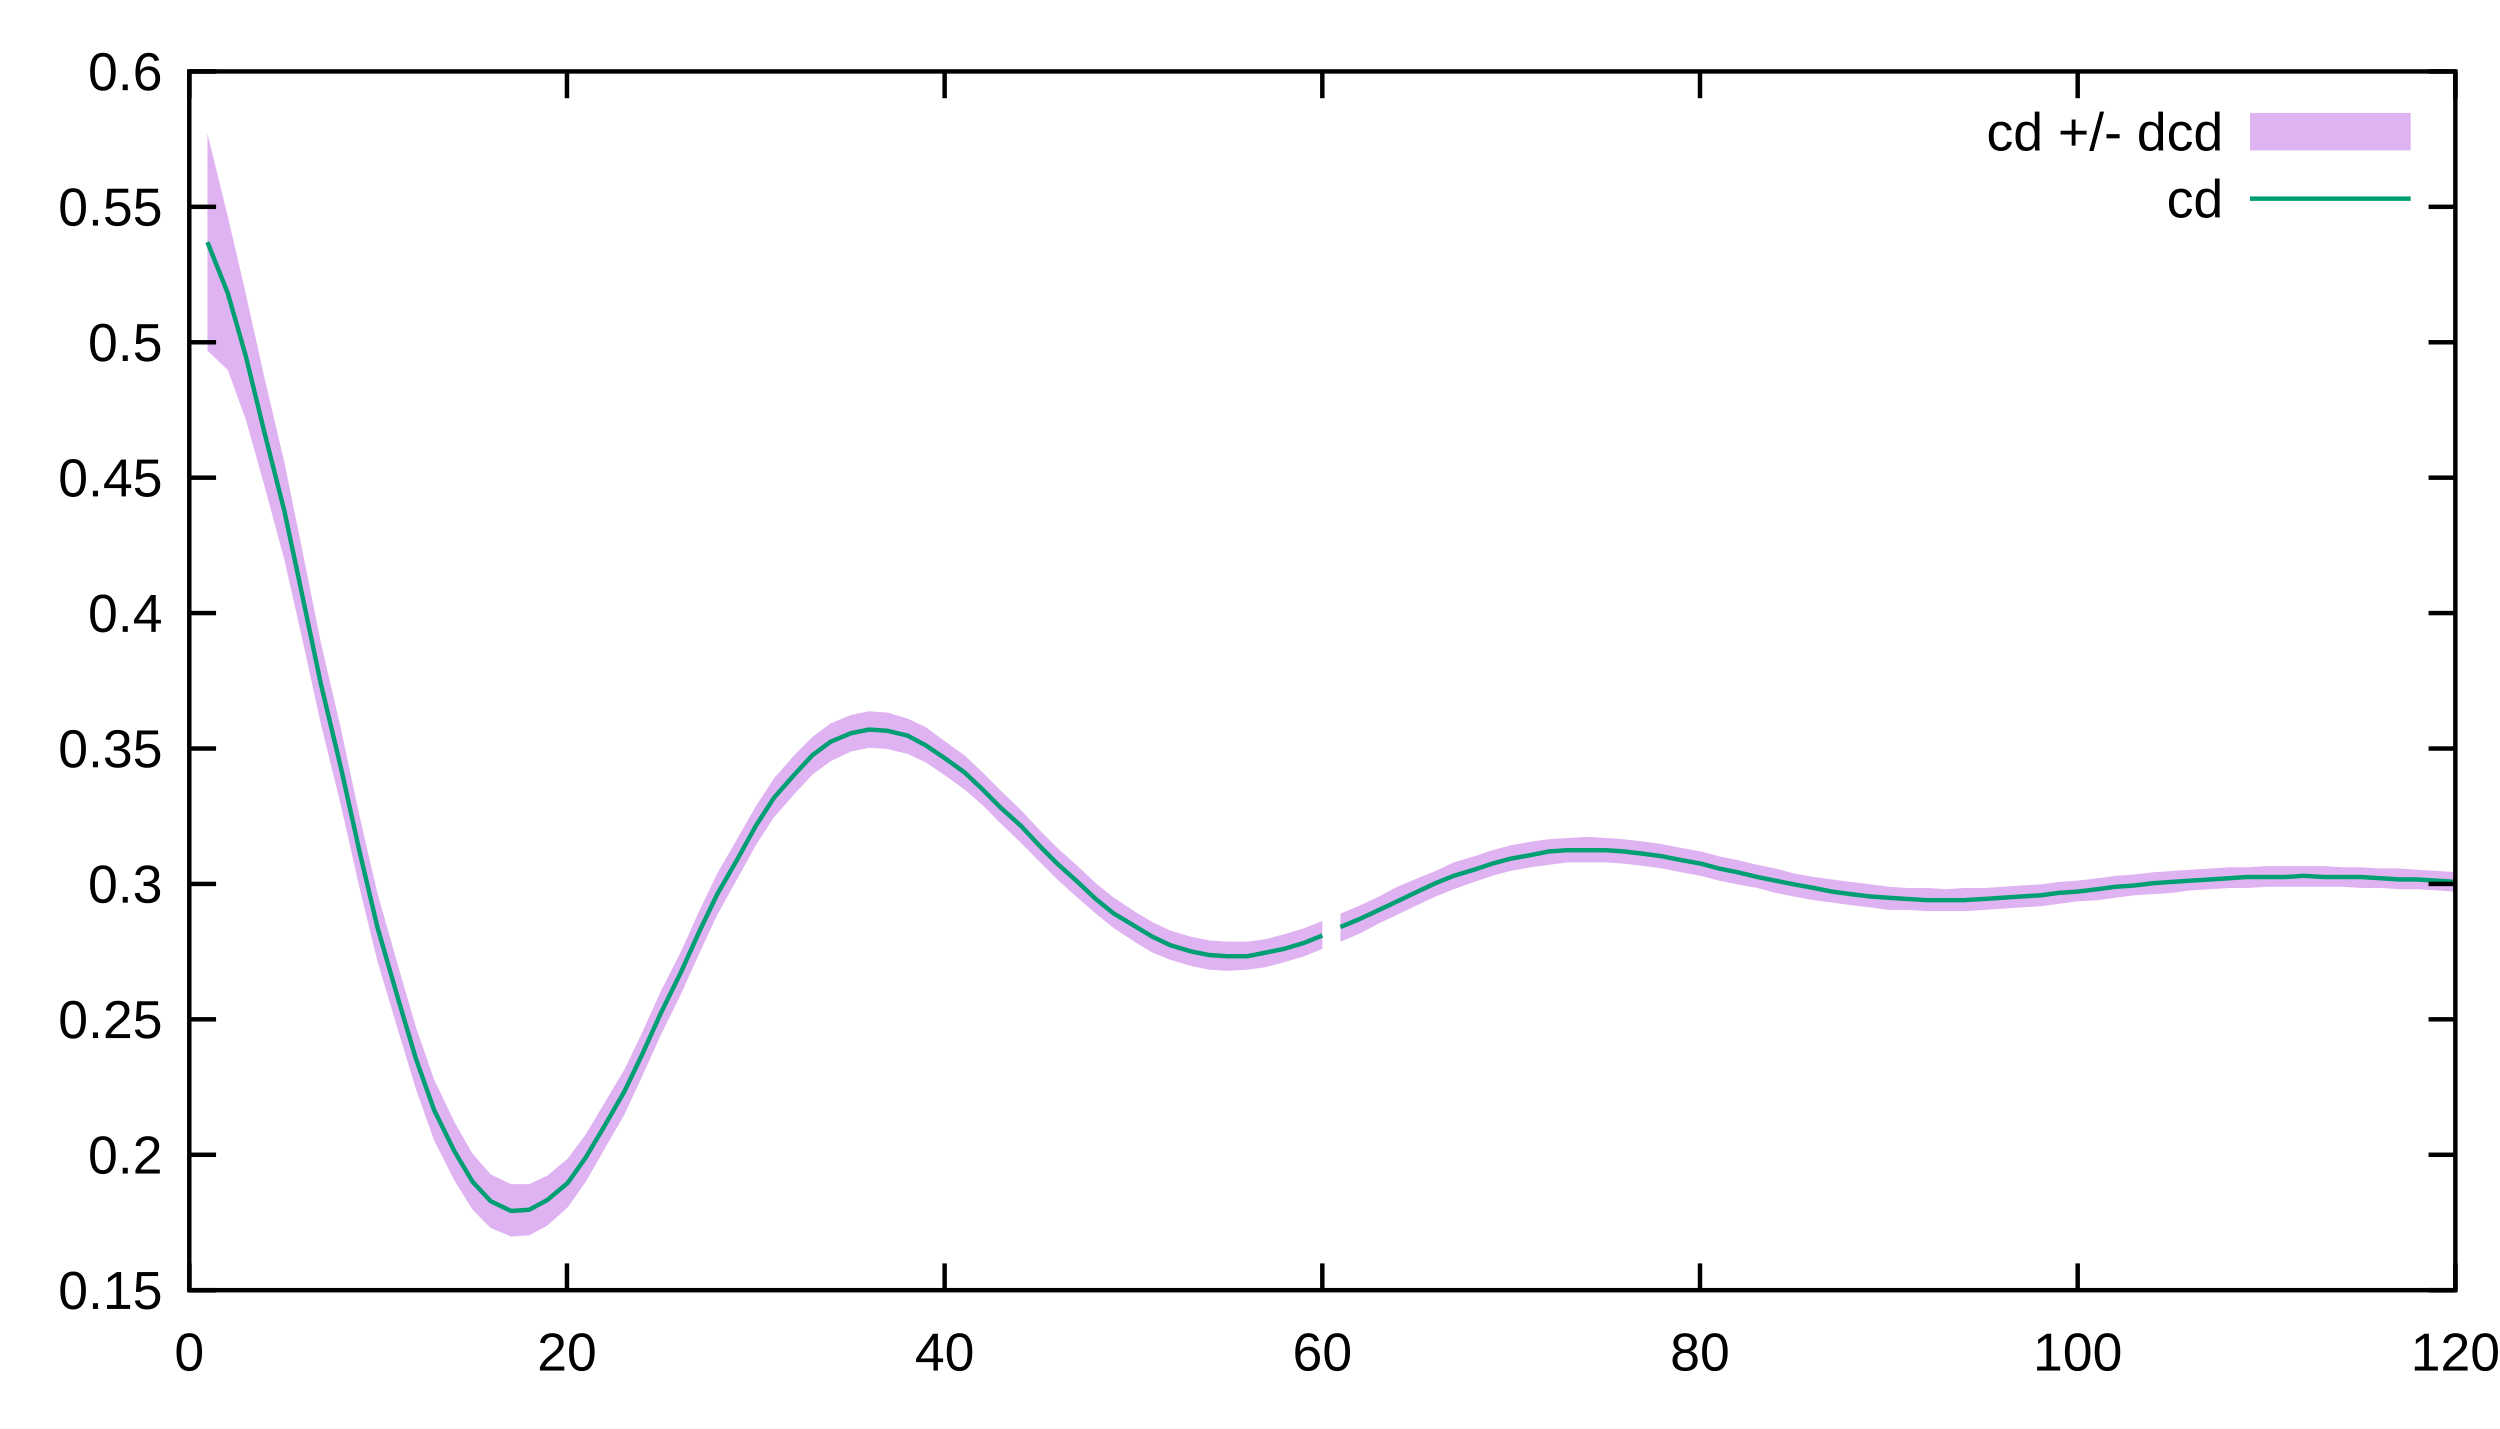
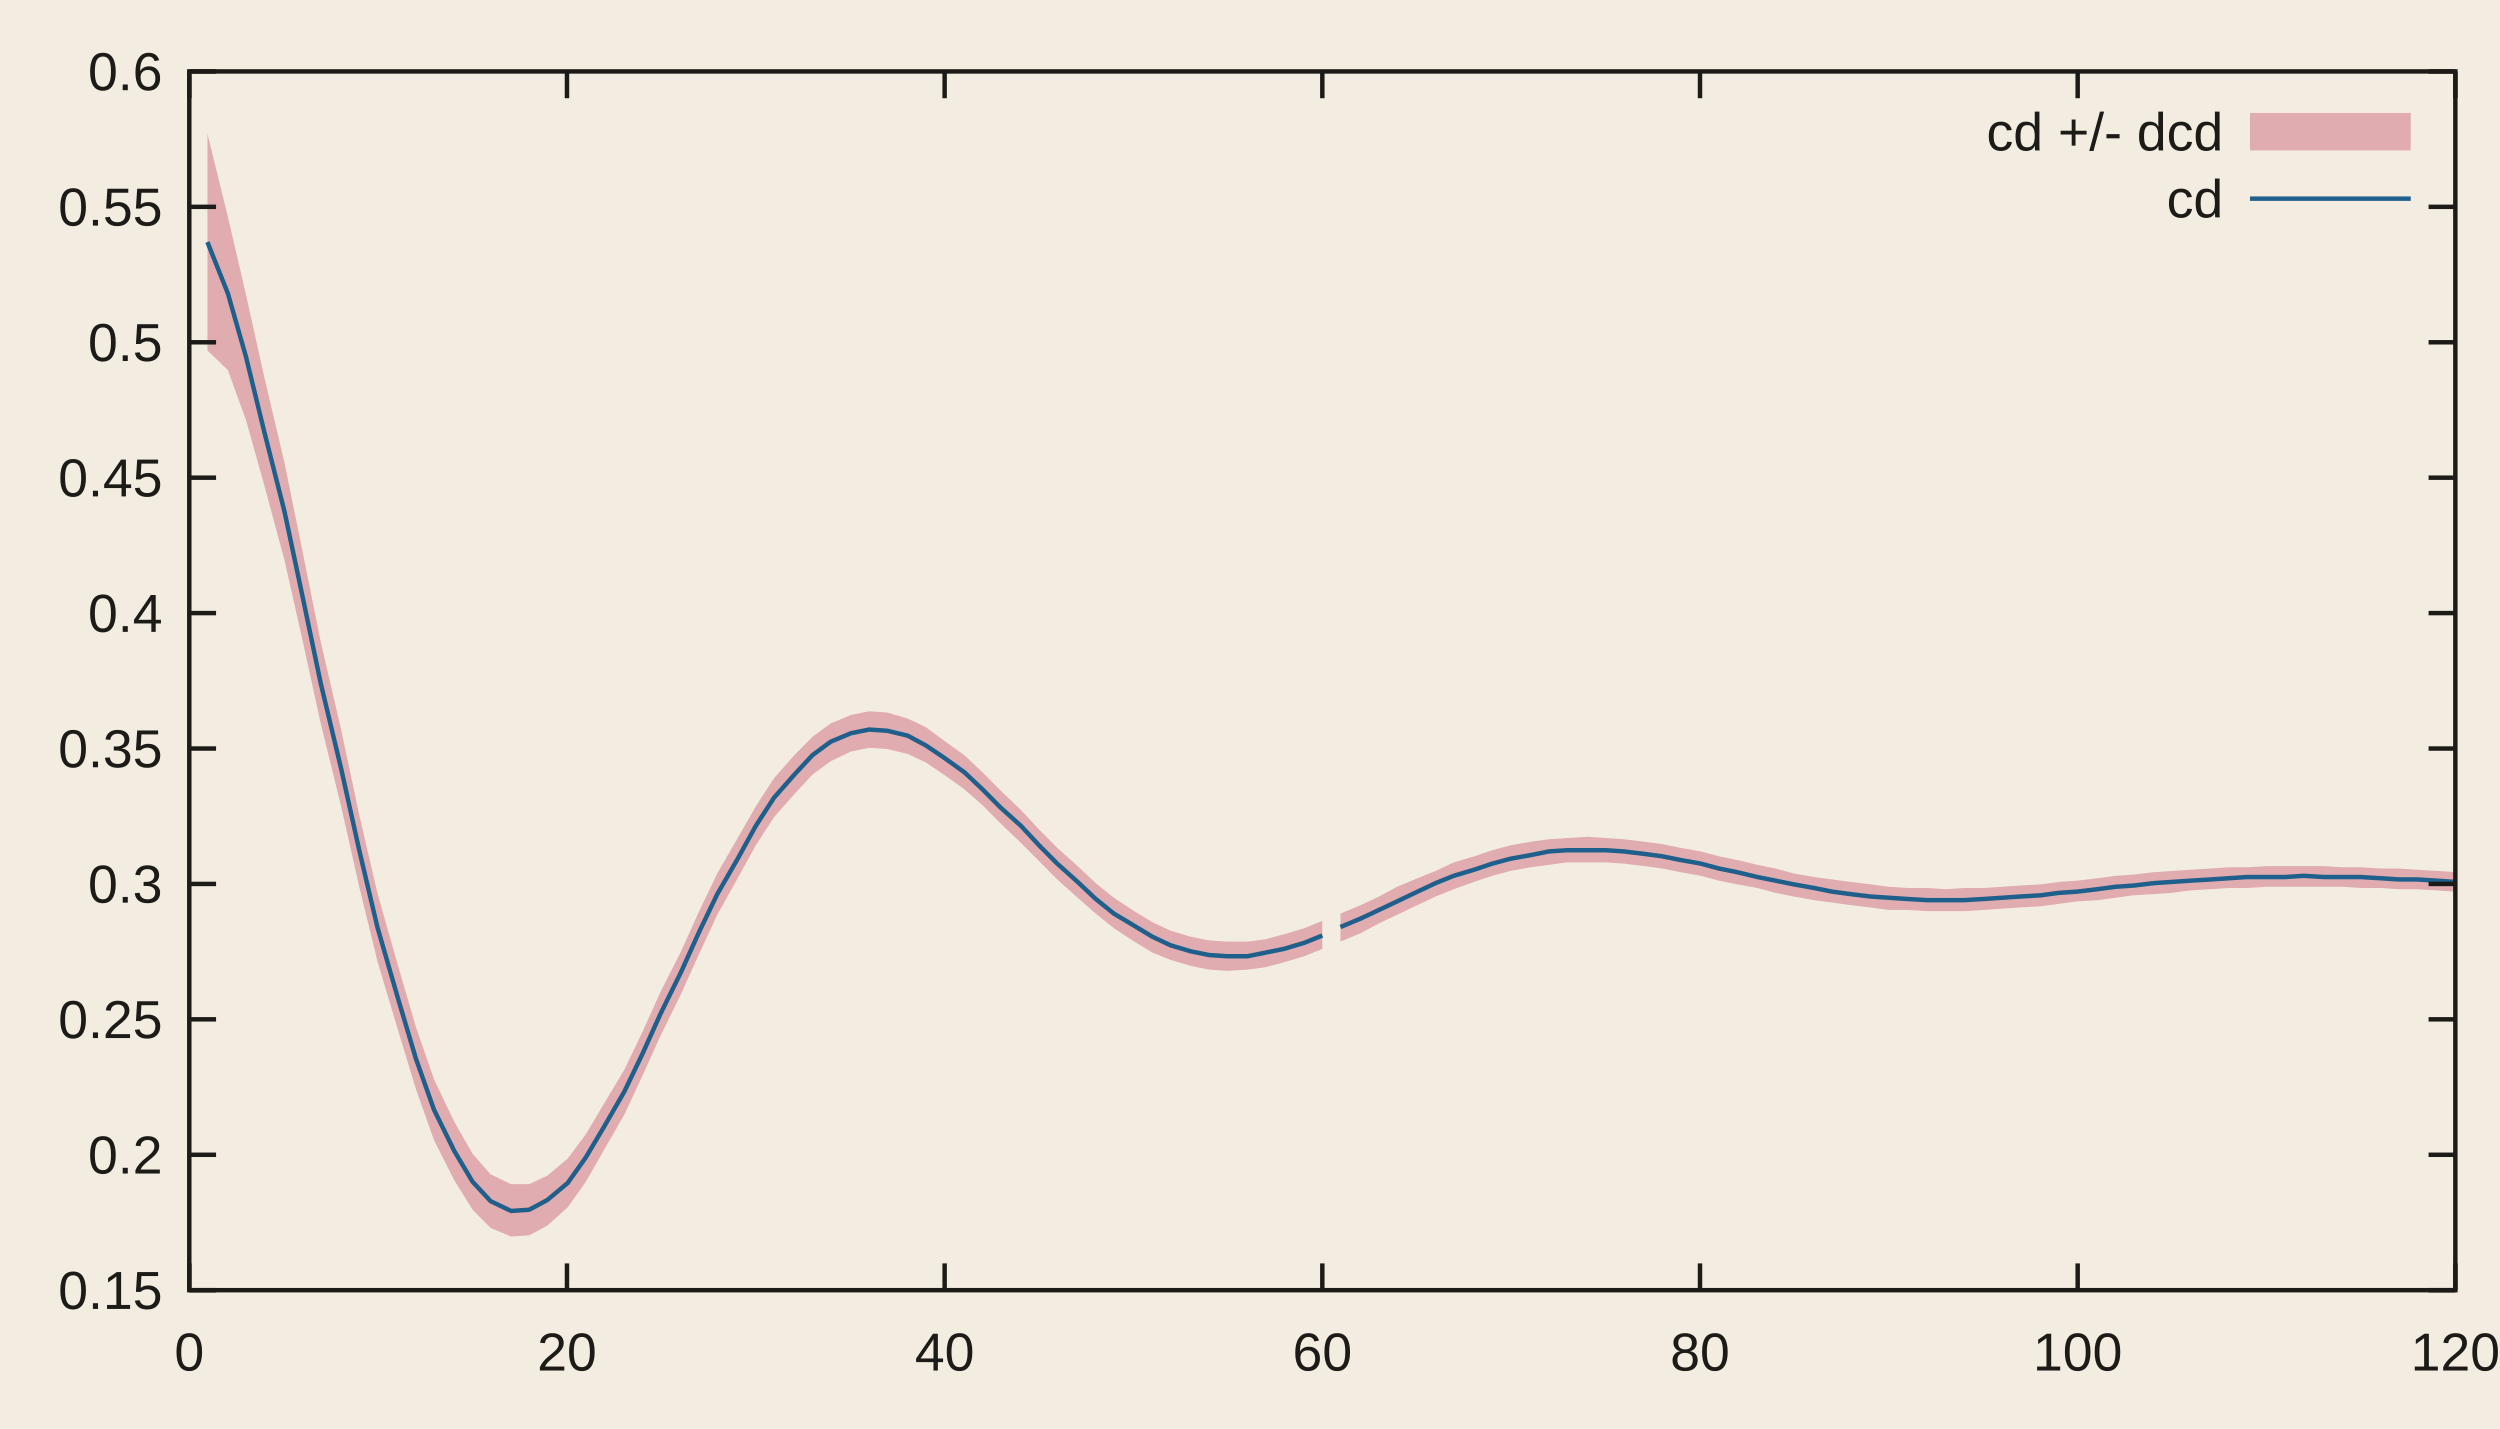
- <svg xmlns="http://www.w3.org/2000/svg" width="560" height="320" viewBox="0 0 560 320" font-family="Arial,Helvetica,sans-serif" font-size="12">
-   <rect x="0" y="0" width="560" height="320" fill="white" stroke="none" stroke-width="0" />
+ <svg xmlns="http://www.w3.org/2000/svg" width="560" height="320" viewBox="0 0 560 320" font-family="Arial,Helvetica,sans-serif" font-size="12" fill="#1d1b18" data-theme="washi" data-frame="#1d1b18" data-grid-color="#a69a85">
+   <rect x="0" y="0" width="560" height="320" fill="#f3ede1" stroke="none" stroke-width="0" />
  <g class="fs-axes" data-area="42.4 550 16 289" data-x="0 1.2e2" data-y="1.5e-1 6e-1" data-log="0 0" data-grid="0" data-font-size="12">
    <g class="fs-grid" display="none">
-       <polyline fill="none" stroke="#a0a0a0" stroke-width="0.5" stroke-dasharray="2,3" points="42.4,289 42.4,16" />
-       <polyline fill="none" stroke="#a0a0a0" stroke-width="0.5" stroke-dasharray="2,3" points="127,289 127,16" />
-       <polyline fill="none" stroke="#a0a0a0" stroke-width="0.5" stroke-dasharray="2,3" points="211.6,289 211.6,16" />
-       <polyline fill="none" stroke="#a0a0a0" stroke-width="0.5" stroke-dasharray="2,3" points="296.2,289 296.2,16" />
-       <polyline fill="none" stroke="#a0a0a0" stroke-width="0.5" stroke-dasharray="2,3" points="380.8,289 380.8,16" />
-       <polyline fill="none" stroke="#a0a0a0" stroke-width="0.5" stroke-dasharray="2,3" points="465.4,289 465.4,16" />
-       <polyline fill="none" stroke="#a0a0a0" stroke-width="0.5" stroke-dasharray="2,3" points="550,289 550,16" />
-       <polyline fill="none" stroke="#a0a0a0" stroke-width="0.5" stroke-dasharray="2,3" points="42.4,289 550,289" />
-       <polyline fill="none" stroke="#a0a0a0" stroke-width="0.5" stroke-dasharray="2,3" points="42.4,258.67 550,258.67" />
-       <polyline fill="none" stroke="#a0a0a0" stroke-width="0.5" stroke-dasharray="2,3" points="42.4,228.33 550,228.33" />
-       <polyline fill="none" stroke="#a0a0a0" stroke-width="0.5" stroke-dasharray="2,3" points="42.4,198 550,198" />
-       <polyline fill="none" stroke="#a0a0a0" stroke-width="0.5" stroke-dasharray="2,3" points="42.4,167.67 550,167.67" />
-       <polyline fill="none" stroke="#a0a0a0" stroke-width="0.5" stroke-dasharray="2,3" points="42.4,137.33 550,137.33" />
-       <polyline fill="none" stroke="#a0a0a0" stroke-width="0.5" stroke-dasharray="2,3" points="42.4,107 550,107" />
-       <polyline fill="none" stroke="#a0a0a0" stroke-width="0.5" stroke-dasharray="2,3" points="42.4,76.67 550,76.67" />
-       <polyline fill="none" stroke="#a0a0a0" stroke-width="0.5" stroke-dasharray="2,3" points="42.4,46.33 550,46.33" />
-       <polyline fill="none" stroke="#a0a0a0" stroke-width="0.5" stroke-dasharray="2,3" points="42.4,16 550,16" />
+       <polyline fill="none" stroke="#a69a85" stroke-width="0.5" stroke-dasharray="2,3" points="42.4,289 42.4,16" />
+       <polyline fill="none" stroke="#a69a85" stroke-width="0.5" stroke-dasharray="2,3" points="127,289 127,16" />
+       <polyline fill="none" stroke="#a69a85" stroke-width="0.5" stroke-dasharray="2,3" points="211.6,289 211.6,16" />
+       <polyline fill="none" stroke="#a69a85" stroke-width="0.5" stroke-dasharray="2,3" points="296.2,289 296.2,16" />
+       <polyline fill="none" stroke="#a69a85" stroke-width="0.5" stroke-dasharray="2,3" points="380.8,289 380.8,16" />
+       <polyline fill="none" stroke="#a69a85" stroke-width="0.5" stroke-dasharray="2,3" points="465.4,289 465.4,16" />
+       <polyline fill="none" stroke="#a69a85" stroke-width="0.5" stroke-dasharray="2,3" points="550,289 550,16" />
+       <polyline fill="none" stroke="#a69a85" stroke-width="0.5" stroke-dasharray="2,3" points="42.4,289 550,289" />
+       <polyline fill="none" stroke="#a69a85" stroke-width="0.5" stroke-dasharray="2,3" points="42.4,258.67 550,258.67" />
+       <polyline fill="none" stroke="#a69a85" stroke-width="0.5" stroke-dasharray="2,3" points="42.4,228.33 550,228.33" />
+       <polyline fill="none" stroke="#a69a85" stroke-width="0.5" stroke-dasharray="2,3" points="42.4,198 550,198" />
+       <polyline fill="none" stroke="#a69a85" stroke-width="0.5" stroke-dasharray="2,3" points="42.4,167.67 550,167.67" />
+       <polyline fill="none" stroke="#a69a85" stroke-width="0.5" stroke-dasharray="2,3" points="42.4,137.33 550,137.33" />
+       <polyline fill="none" stroke="#a69a85" stroke-width="0.5" stroke-dasharray="2,3" points="42.4,107 550,107" />
+       <polyline fill="none" stroke="#a69a85" stroke-width="0.5" stroke-dasharray="2,3" points="42.4,76.67 550,76.67" />
+       <polyline fill="none" stroke="#a69a85" stroke-width="0.5" stroke-dasharray="2,3" points="42.4,46.33 550,46.33" />
+       <polyline fill="none" stroke="#a69a85" stroke-width="0.5" stroke-dasharray="2,3" points="42.4,16 550,16" />
    </g>
    <svg class="fs-plot" x="42.4" y="16" width="507.6" height="273" viewBox="0 0 1 1" preserveAspectRatio="none" overflow="hidden">
      <g class="fs-series" data-series="1">
-         <path fill="#9400d3" fill-opacity="0.3" stroke="none" vector-effect="non-scaling-stroke" d="M0.008,0.229 0.017,0.245 0.025,0.286 0.033,0.339 0.042,0.401 0.05,0.467 0.058,0.535 0.067,0.603 0.075,0.669 0.083,0.73 0.092,0.786 0.1,0.835 0.108,0.877 0.117,0.91 0.125,0.934 0.133,0.949 0.142,0.956 0.15,0.955 0.158,0.947 0.167,0.932 0.175,0.911 0.183,0.885 0.192,0.856 0.2,0.824 0.208,0.791 0.217,0.757 0.225,0.724 0.233,0.692 0.242,0.662 0.25,0.635 0.258,0.612 0.267,0.593 0.275,0.577 0.283,0.566 0.292,0.558 0.3,0.555 0.308,0.556 0.317,0.56 0.325,0.567 0.333,0.577 0.342,0.589 0.35,0.602 0.358,0.617 0.367,0.633 0.375,0.648 0.383,0.663 0.392,0.678 0.4,0.691 0.408,0.703 0.417,0.714 0.425,0.723 0.433,0.729 0.442,0.734 0.45,0.737 0.458,0.738 0.467,0.737 0.475,0.735 0.483,0.731 0.492,0.726 0.5,0.72 0.5,0.697 0.492,0.703 0.483,0.708 0.475,0.712 0.467,0.714 0.458,0.714 0.45,0.713 0.442,0.71 0.433,0.705 0.425,0.698 0.417,0.689 0.408,0.678 0.4,0.666 0.392,0.652 0.383,0.637 0.375,0.622 0.367,0.606 0.358,0.59 0.35,0.575 0.342,0.561 0.333,0.549 0.325,0.538 0.317,0.531 0.308,0.526 0.3,0.525 0.292,0.528 0.283,0.535 0.275,0.546 0.267,0.561 0.258,0.58 0.25,0.603 0.242,0.629 0.233,0.658 0.225,0.689 0.217,0.722 0.208,0.755 0.2,0.788 0.192,0.819 0.183,0.847 0.175,0.872 0.167,0.892 0.158,0.906 0.15,0.913 0.142,0.913 0.133,0.905 0.125,0.888 0.117,0.862 0.108,0.827 0.1,0.784 0.092,0.733 0.083,0.674 0.075,0.61 0.067,0.54 0.058,0.468 0.05,0.394 0.042,0.321 0.033,0.25 0.025,0.183 0.017,0.119 0.008,0.051Z" />
-         <path fill="#9400d3" fill-opacity="0.3" stroke="none" vector-effect="non-scaling-stroke" d="M0.508,0.714 0.517,0.707 0.525,0.699 0.533,0.692 0.542,0.684 0.55,0.677 0.558,0.671 0.567,0.665 0.575,0.66 0.583,0.656 0.592,0.653 0.6,0.651 0.608,0.649 0.617,0.649 0.625,0.649 0.633,0.65 0.642,0.652 0.65,0.654 0.658,0.657 0.667,0.66 0.675,0.664 0.683,0.667 0.692,0.67 0.7,0.674 0.708,0.677 0.717,0.68 0.725,0.682 0.733,0.684 0.742,0.686 0.75,0.688 0.758,0.688 0.767,0.689 0.775,0.689 0.783,0.689 0.792,0.688 0.8,0.687 0.808,0.686 0.817,0.685 0.825,0.683 0.833,0.681 0.842,0.68 0.85,0.678 0.858,0.676 0.867,0.675 0.875,0.674 0.883,0.672 0.892,0.671 0.9,0.67 0.908,0.67 0.917,0.669 0.925,0.669 0.933,0.669 0.942,0.669 0.95,0.669 0.958,0.67 0.967,0.67 0.975,0.671 0.983,0.671 0.992,0.672 1,0.673 1,0.657 0.992,0.656 0.983,0.655 0.975,0.654 0.967,0.654 0.958,0.653 0.95,0.653 0.942,0.652 0.933,0.652 0.925,0.652 0.917,0.652 0.908,0.653 0.9,0.653 0.892,0.654 0.883,0.655 0.875,0.656 0.867,0.657 0.858,0.659 0.85,0.66 0.842,0.662 0.833,0.664 0.825,0.665 0.817,0.667 0.808,0.668 0.8,0.669 0.792,0.67 0.783,0.67 0.775,0.671 0.767,0.67 0.758,0.67 0.75,0.669 0.742,0.667 0.733,0.665 0.725,0.663 0.717,0.661 0.708,0.658 0.7,0.654 0.692,0.651 0.683,0.647 0.675,0.644 0.667,0.64 0.658,0.637 0.65,0.634 0.642,0.632 0.633,0.63 0.625,0.629 0.617,0.628 0.608,0.629 0.6,0.63 0.592,0.632 0.583,0.635 0.575,0.639 0.567,0.644 0.558,0.649 0.55,0.656 0.542,0.662 0.533,0.669 0.525,0.677 0.517,0.684 0.508,0.691Z" />
+         <path fill="#b3163f" fill-opacity="0.3" stroke="none" vector-effect="non-scaling-stroke" d="M0.008,0.229 0.017,0.245 0.025,0.286 0.033,0.339 0.042,0.401 0.05,0.467 0.058,0.535 0.067,0.603 0.075,0.669 0.083,0.73 0.092,0.786 0.1,0.835 0.108,0.877 0.117,0.91 0.125,0.934 0.133,0.949 0.142,0.956 0.15,0.955 0.158,0.947 0.167,0.932 0.175,0.911 0.183,0.885 0.192,0.856 0.2,0.824 0.208,0.791 0.217,0.757 0.225,0.724 0.233,0.692 0.242,0.662 0.25,0.635 0.258,0.612 0.267,0.593 0.275,0.577 0.283,0.566 0.292,0.558 0.3,0.555 0.308,0.556 0.317,0.56 0.325,0.567 0.333,0.577 0.342,0.589 0.35,0.602 0.358,0.617 0.367,0.633 0.375,0.648 0.383,0.663 0.392,0.678 0.4,0.691 0.408,0.703 0.417,0.714 0.425,0.723 0.433,0.729 0.442,0.734 0.45,0.737 0.458,0.738 0.467,0.737 0.475,0.735 0.483,0.731 0.492,0.726 0.5,0.72 0.5,0.697 0.492,0.703 0.483,0.708 0.475,0.712 0.467,0.714 0.458,0.714 0.45,0.713 0.442,0.71 0.433,0.705 0.425,0.698 0.417,0.689 0.408,0.678 0.4,0.666 0.392,0.652 0.383,0.637 0.375,0.622 0.367,0.606 0.358,0.59 0.35,0.575 0.342,0.561 0.333,0.549 0.325,0.538 0.317,0.531 0.308,0.526 0.3,0.525 0.292,0.528 0.283,0.535 0.275,0.546 0.267,0.561 0.258,0.58 0.25,0.603 0.242,0.629 0.233,0.658 0.225,0.689 0.217,0.722 0.208,0.755 0.2,0.788 0.192,0.819 0.183,0.847 0.175,0.872 0.167,0.892 0.158,0.906 0.15,0.913 0.142,0.913 0.133,0.905 0.125,0.888 0.117,0.862 0.108,0.827 0.1,0.784 0.092,0.733 0.083,0.674 0.075,0.61 0.067,0.54 0.058,0.468 0.05,0.394 0.042,0.321 0.033,0.25 0.025,0.183 0.017,0.119 0.008,0.051Z" />
+         <path fill="#b3163f" fill-opacity="0.3" stroke="none" vector-effect="non-scaling-stroke" d="M0.508,0.714 0.517,0.707 0.525,0.699 0.533,0.692 0.542,0.684 0.55,0.677 0.558,0.671 0.567,0.665 0.575,0.66 0.583,0.656 0.592,0.653 0.6,0.651 0.608,0.649 0.617,0.649 0.625,0.649 0.633,0.65 0.642,0.652 0.65,0.654 0.658,0.657 0.667,0.66 0.675,0.664 0.683,0.667 0.692,0.67 0.7,0.674 0.708,0.677 0.717,0.68 0.725,0.682 0.733,0.684 0.742,0.686 0.75,0.688 0.758,0.688 0.767,0.689 0.775,0.689 0.783,0.689 0.792,0.688 0.8,0.687 0.808,0.686 0.817,0.685 0.825,0.683 0.833,0.681 0.842,0.68 0.85,0.678 0.858,0.676 0.867,0.675 0.875,0.674 0.883,0.672 0.892,0.671 0.9,0.67 0.908,0.67 0.917,0.669 0.925,0.669 0.933,0.669 0.942,0.669 0.95,0.669 0.958,0.67 0.967,0.67 0.975,0.671 0.983,0.671 0.992,0.672 1,0.673 1,0.657 0.992,0.656 0.983,0.655 0.975,0.654 0.967,0.654 0.958,0.653 0.95,0.653 0.942,0.652 0.933,0.652 0.925,0.652 0.917,0.652 0.908,0.653 0.9,0.653 0.892,0.654 0.883,0.655 0.875,0.656 0.867,0.657 0.858,0.659 0.85,0.66 0.842,0.662 0.833,0.664 0.825,0.665 0.817,0.667 0.808,0.668 0.8,0.669 0.792,0.67 0.783,0.67 0.775,0.671 0.767,0.67 0.758,0.67 0.75,0.669 0.742,0.667 0.733,0.665 0.725,0.663 0.717,0.661 0.708,0.658 0.7,0.654 0.692,0.651 0.683,0.647 0.675,0.644 0.667,0.64 0.658,0.637 0.65,0.634 0.642,0.632 0.633,0.63 0.625,0.629 0.617,0.628 0.608,0.629 0.6,0.63 0.592,0.632 0.583,0.635 0.575,0.639 0.567,0.644 0.558,0.649 0.55,0.656 0.542,0.662 0.533,0.669 0.525,0.677 0.517,0.684 0.508,0.691Z" />
      </g>
      <g class="fs-series" data-series="2">
-         <polyline fill="none" stroke="#009e73" stroke-width="1" stroke-linejoin="round" vector-effect="non-scaling-stroke" points="0.008,0.14 0.017,0.182 0.025,0.234 0.033,0.295 0.042,0.361 0.05,0.431 0.058,0.502 0.067,0.572 0.075,0.639 0.083,0.702 0.092,0.76 0.1,0.81 0.108,0.852 0.117,0.886 0.125,0.911 0.133,0.927 0.142,0.935 0.15,0.934 0.158,0.926 0.167,0.912 0.175,0.891 0.183,0.866 0.192,0.837 0.2,0.806 0.208,0.773 0.217,0.739 0.225,0.706 0.233,0.675 0.242,0.646 0.25,0.619 0.258,0.596 0.267,0.577 0.275,0.561 0.283,0.55 0.292,0.543 0.3,0.54 0.308,0.541 0.317,0.545 0.325,0.553 0.333,0.563 0.342,0.575 0.35,0.589 0.358,0.604 0.367,0.619 0.375,0.635 0.383,0.65 0.392,0.665 0.4,0.679 0.408,0.691 0.417,0.701 0.425,0.71 0.433,0.717 0.442,0.722 0.45,0.725 0.458,0.726 0.467,0.726 0.475,0.723 0.483,0.72 0.492,0.715 0.5,0.709" />
-         <polyline fill="none" stroke="#009e73" stroke-width="1" stroke-linejoin="round" vector-effect="non-scaling-stroke" points="0.508,0.702 0.517,0.695 0.525,0.688 0.533,0.681 0.542,0.673 0.55,0.666 0.558,0.66 0.567,0.655 0.575,0.65 0.583,0.646 0.592,0.643 0.6,0.64 0.608,0.639 0.617,0.639 0.625,0.639 0.633,0.64 0.642,0.642 0.65,0.644 0.658,0.647 0.667,0.65 0.675,0.654 0.683,0.657 0.692,0.661 0.7,0.664 0.708,0.667 0.717,0.67 0.725,0.673 0.733,0.675 0.742,0.677 0.75,0.678 0.758,0.679 0.767,0.68 0.775,0.68 0.783,0.68 0.792,0.679 0.8,0.678 0.808,0.677 0.817,0.676 0.825,0.674 0.833,0.673 0.842,0.671 0.85,0.669 0.858,0.668 0.867,0.666 0.875,0.665 0.883,0.664 0.892,0.663 0.9,0.662 0.908,0.661 0.917,0.661 0.925,0.661 0.933,0.66 0.942,0.661 0.95,0.661 0.958,0.661 0.967,0.662 0.975,0.663 0.983,0.663 0.992,0.664 1,0.665" />
+         <polyline fill="none" stroke="#1f5f8b" stroke-width="1" stroke-linejoin="round" vector-effect="non-scaling-stroke" points="0.008,0.14 0.017,0.182 0.025,0.234 0.033,0.295 0.042,0.361 0.05,0.431 0.058,0.502 0.067,0.572 0.075,0.639 0.083,0.702 0.092,0.76 0.1,0.81 0.108,0.852 0.117,0.886 0.125,0.911 0.133,0.927 0.142,0.935 0.15,0.934 0.158,0.926 0.167,0.912 0.175,0.891 0.183,0.866 0.192,0.837 0.2,0.806 0.208,0.773 0.217,0.739 0.225,0.706 0.233,0.675 0.242,0.646 0.25,0.619 0.258,0.596 0.267,0.577 0.275,0.561 0.283,0.55 0.292,0.543 0.3,0.54 0.308,0.541 0.317,0.545 0.325,0.553 0.333,0.563 0.342,0.575 0.35,0.589 0.358,0.604 0.367,0.619 0.375,0.635 0.383,0.65 0.392,0.665 0.4,0.679 0.408,0.691 0.417,0.701 0.425,0.71 0.433,0.717 0.442,0.722 0.45,0.725 0.458,0.726 0.467,0.726 0.475,0.723 0.483,0.72 0.492,0.715 0.5,0.709" />
+         <polyline fill="none" stroke="#1f5f8b" stroke-width="1" stroke-linejoin="round" vector-effect="non-scaling-stroke" points="0.508,0.702 0.517,0.695 0.525,0.688 0.533,0.681 0.542,0.673 0.55,0.666 0.558,0.66 0.567,0.655 0.575,0.65 0.583,0.646 0.592,0.643 0.6,0.64 0.608,0.639 0.617,0.639 0.625,0.639 0.633,0.64 0.642,0.642 0.65,0.644 0.658,0.647 0.667,0.65 0.675,0.654 0.683,0.657 0.692,0.661 0.7,0.664 0.708,0.667 0.717,0.67 0.725,0.673 0.733,0.675 0.742,0.677 0.75,0.678 0.758,0.679 0.767,0.68 0.775,0.68 0.783,0.68 0.792,0.679 0.8,0.678 0.808,0.677 0.817,0.676 0.825,0.674 0.833,0.673 0.842,0.671 0.85,0.669 0.858,0.668 0.867,0.666 0.875,0.665 0.883,0.664 0.892,0.663 0.9,0.662 0.908,0.661 0.917,0.661 0.925,0.661 0.933,0.66 0.942,0.661 0.95,0.661 0.958,0.661 0.967,0.662 0.975,0.663 0.983,0.663 0.992,0.664 1,0.665" />
      </g>
    </svg>
-     <rect x="42.4" y="16" width="507.6" height="273" fill="none" stroke="black" stroke-width="1" />
+     <rect x="42.4" y="16" width="507.6" height="273" fill="none" stroke="#1d1b18" stroke-width="1" />
    <g class="fs-xticks">
-       <polyline fill="none" stroke="black" stroke-width="1" points="42.4,289 42.4,283" />
-       <polyline fill="none" stroke="black" stroke-width="1" points="42.4,16 42.4,22" />
+       <polyline fill="none" stroke="#1d1b18" stroke-width="1" points="42.4,289 42.4,283" />
+       <polyline fill="none" stroke="#1d1b18" stroke-width="1" points="42.4,16 42.4,22" />
      <text x="42.4" y="307" text-anchor="middle">0</text>
-       <polyline fill="none" stroke="black" stroke-width="1" points="127,289 127,283" />
-       <polyline fill="none" stroke="black" stroke-width="1" points="127,16 127,22" />
+       <polyline fill="none" stroke="#1d1b18" stroke-width="1" points="127,289 127,283" />
+       <polyline fill="none" stroke="#1d1b18" stroke-width="1" points="127,16 127,22" />
      <text x="127" y="307" text-anchor="middle">20</text>
-       <polyline fill="none" stroke="black" stroke-width="1" points="211.6,289 211.6,283" />
-       <polyline fill="none" stroke="black" stroke-width="1" points="211.6,16 211.6,22" />
+       <polyline fill="none" stroke="#1d1b18" stroke-width="1" points="211.6,289 211.6,283" />
+       <polyline fill="none" stroke="#1d1b18" stroke-width="1" points="211.6,16 211.6,22" />
      <text x="211.6" y="307" text-anchor="middle">40</text>
-       <polyline fill="none" stroke="black" stroke-width="1" points="296.2,289 296.2,283" />
-       <polyline fill="none" stroke="black" stroke-width="1" points="296.2,16 296.2,22" />
+       <polyline fill="none" stroke="#1d1b18" stroke-width="1" points="296.2,289 296.2,283" />
+       <polyline fill="none" stroke="#1d1b18" stroke-width="1" points="296.2,16 296.2,22" />
      <text x="296.2" y="307" text-anchor="middle">60</text>
-       <polyline fill="none" stroke="black" stroke-width="1" points="380.8,289 380.8,283" />
-       <polyline fill="none" stroke="black" stroke-width="1" points="380.8,16 380.8,22" />
+       <polyline fill="none" stroke="#1d1b18" stroke-width="1" points="380.8,289 380.8,283" />
+       <polyline fill="none" stroke="#1d1b18" stroke-width="1" points="380.8,16 380.8,22" />
      <text x="380.8" y="307" text-anchor="middle">80</text>
-       <polyline fill="none" stroke="black" stroke-width="1" points="465.4,289 465.4,283" />
-       <polyline fill="none" stroke="black" stroke-width="1" points="465.4,16 465.4,22" />
+       <polyline fill="none" stroke="#1d1b18" stroke-width="1" points="465.4,289 465.4,283" />
+       <polyline fill="none" stroke="#1d1b18" stroke-width="1" points="465.4,16 465.4,22" />
      <text x="465.4" y="307" text-anchor="middle">100</text>
-       <polyline fill="none" stroke="black" stroke-width="1" points="550,289 550,283" />
-       <polyline fill="none" stroke="black" stroke-width="1" points="550,16 550,22" />
+       <polyline fill="none" stroke="#1d1b18" stroke-width="1" points="550,289 550,283" />
+       <polyline fill="none" stroke="#1d1b18" stroke-width="1" points="550,16 550,22" />
      <text x="550" y="307" text-anchor="middle">120</text>
    </g>
    <g class="fs-yticks">
-       <polyline fill="none" stroke="black" stroke-width="1" points="42.4,289 48.4,289" />
-       <polyline fill="none" stroke="black" stroke-width="1" points="550,289 544,289" />
+       <polyline fill="none" stroke="#1d1b18" stroke-width="1" points="42.4,289 48.4,289" />
+       <polyline fill="none" stroke="#1d1b18" stroke-width="1" points="550,289 544,289" />
      <text x="36.4" y="293.2" text-anchor="end">0.15</text>
-       <polyline fill="none" stroke="black" stroke-width="1" points="42.4,258.67 48.4,258.67" />
-       <polyline fill="none" stroke="black" stroke-width="1" points="550,258.67 544,258.67" />
+       <polyline fill="none" stroke="#1d1b18" stroke-width="1" points="42.4,258.67 48.4,258.67" />
+       <polyline fill="none" stroke="#1d1b18" stroke-width="1" points="550,258.67 544,258.67" />
      <text x="36.4" y="262.87" text-anchor="end">0.2</text>
-       <polyline fill="none" stroke="black" stroke-width="1" points="42.4,228.33 48.4,228.33" />
-       <polyline fill="none" stroke="black" stroke-width="1" points="550,228.33 544,228.33" />
+       <polyline fill="none" stroke="#1d1b18" stroke-width="1" points="42.4,228.33 48.4,228.33" />
+       <polyline fill="none" stroke="#1d1b18" stroke-width="1" points="550,228.33 544,228.33" />
      <text x="36.4" y="232.53" text-anchor="end">0.25</text>
-       <polyline fill="none" stroke="black" stroke-width="1" points="42.4,198 48.4,198" />
-       <polyline fill="none" stroke="black" stroke-width="1" points="550,198 544,198" />
+       <polyline fill="none" stroke="#1d1b18" stroke-width="1" points="42.4,198 48.4,198" />
+       <polyline fill="none" stroke="#1d1b18" stroke-width="1" points="550,198 544,198" />
      <text x="36.4" y="202.2" text-anchor="end">0.3</text>
-       <polyline fill="none" stroke="black" stroke-width="1" points="42.4,167.67 48.4,167.67" />
-       <polyline fill="none" stroke="black" stroke-width="1" points="550,167.67 544,167.67" />
+       <polyline fill="none" stroke="#1d1b18" stroke-width="1" points="42.4,167.67 48.4,167.67" />
+       <polyline fill="none" stroke="#1d1b18" stroke-width="1" points="550,167.67 544,167.67" />
      <text x="36.4" y="171.87" text-anchor="end">0.35</text>
-       <polyline fill="none" stroke="black" stroke-width="1" points="42.4,137.33 48.4,137.33" />
-       <polyline fill="none" stroke="black" stroke-width="1" points="550,137.33 544,137.33" />
+       <polyline fill="none" stroke="#1d1b18" stroke-width="1" points="42.4,137.33 48.4,137.33" />
+       <polyline fill="none" stroke="#1d1b18" stroke-width="1" points="550,137.33 544,137.33" />
      <text x="36.4" y="141.53" text-anchor="end">0.4</text>
-       <polyline fill="none" stroke="black" stroke-width="1" points="42.4,107 48.4,107" />
-       <polyline fill="none" stroke="black" stroke-width="1" points="550,107 544,107" />
+       <polyline fill="none" stroke="#1d1b18" stroke-width="1" points="42.4,107 48.4,107" />
+       <polyline fill="none" stroke="#1d1b18" stroke-width="1" points="550,107 544,107" />
      <text x="36.4" y="111.2" text-anchor="end">0.45</text>
-       <polyline fill="none" stroke="black" stroke-width="1" points="42.4,76.67 48.4,76.67" />
-       <polyline fill="none" stroke="black" stroke-width="1" points="550,76.67 544,76.67" />
+       <polyline fill="none" stroke="#1d1b18" stroke-width="1" points="42.4,76.67 48.4,76.67" />
+       <polyline fill="none" stroke="#1d1b18" stroke-width="1" points="550,76.67 544,76.67" />
      <text x="36.4" y="80.87" text-anchor="end">0.5</text>
-       <polyline fill="none" stroke="black" stroke-width="1" points="42.4,46.33 48.4,46.33" />
-       <polyline fill="none" stroke="black" stroke-width="1" points="550,46.33 544,46.33" />
+       <polyline fill="none" stroke="#1d1b18" stroke-width="1" points="42.4,46.33 48.4,46.33" />
+       <polyline fill="none" stroke="#1d1b18" stroke-width="1" points="550,46.33 544,46.33" />
      <text x="36.4" y="50.53" text-anchor="end">0.55</text>
-       <polyline fill="none" stroke="black" stroke-width="1" points="42.4,16 48.4,16" />
-       <polyline fill="none" stroke="black" stroke-width="1" points="550,16 544,16" />
+       <polyline fill="none" stroke="#1d1b18" stroke-width="1" points="42.4,16 48.4,16" />
+       <polyline fill="none" stroke="#1d1b18" stroke-width="1" points="550,16 544,16" />
      <text x="36.4" y="20.2" text-anchor="end">0.6</text>
    </g>
    <g class="fs-key-entry" data-series="1">
-       <path fill="#9400d3" fill-opacity="0.3" stroke="none" d="M504,33.7 540,33.7 540,25.3 504,25.3Z" />
+       <path fill="#b3163f" fill-opacity="0.3" stroke="none" d="M504,33.7 540,33.7 540,25.3 504,25.3Z" />
      <text x="498" y="33.7" text-anchor="end">cd +/- dcd</text>
    </g>
    <g class="fs-key-entry" data-series="2">
-       <polyline fill="none" stroke="#009e73" stroke-width="1" points="504,44.5 540,44.5" />
+       <polyline fill="none" stroke="#1f5f8b" stroke-width="1" points="504,44.5 540,44.5" />
      <text x="498" y="48.7" text-anchor="end">cd</text>
    </g>
  </g>
</svg>
